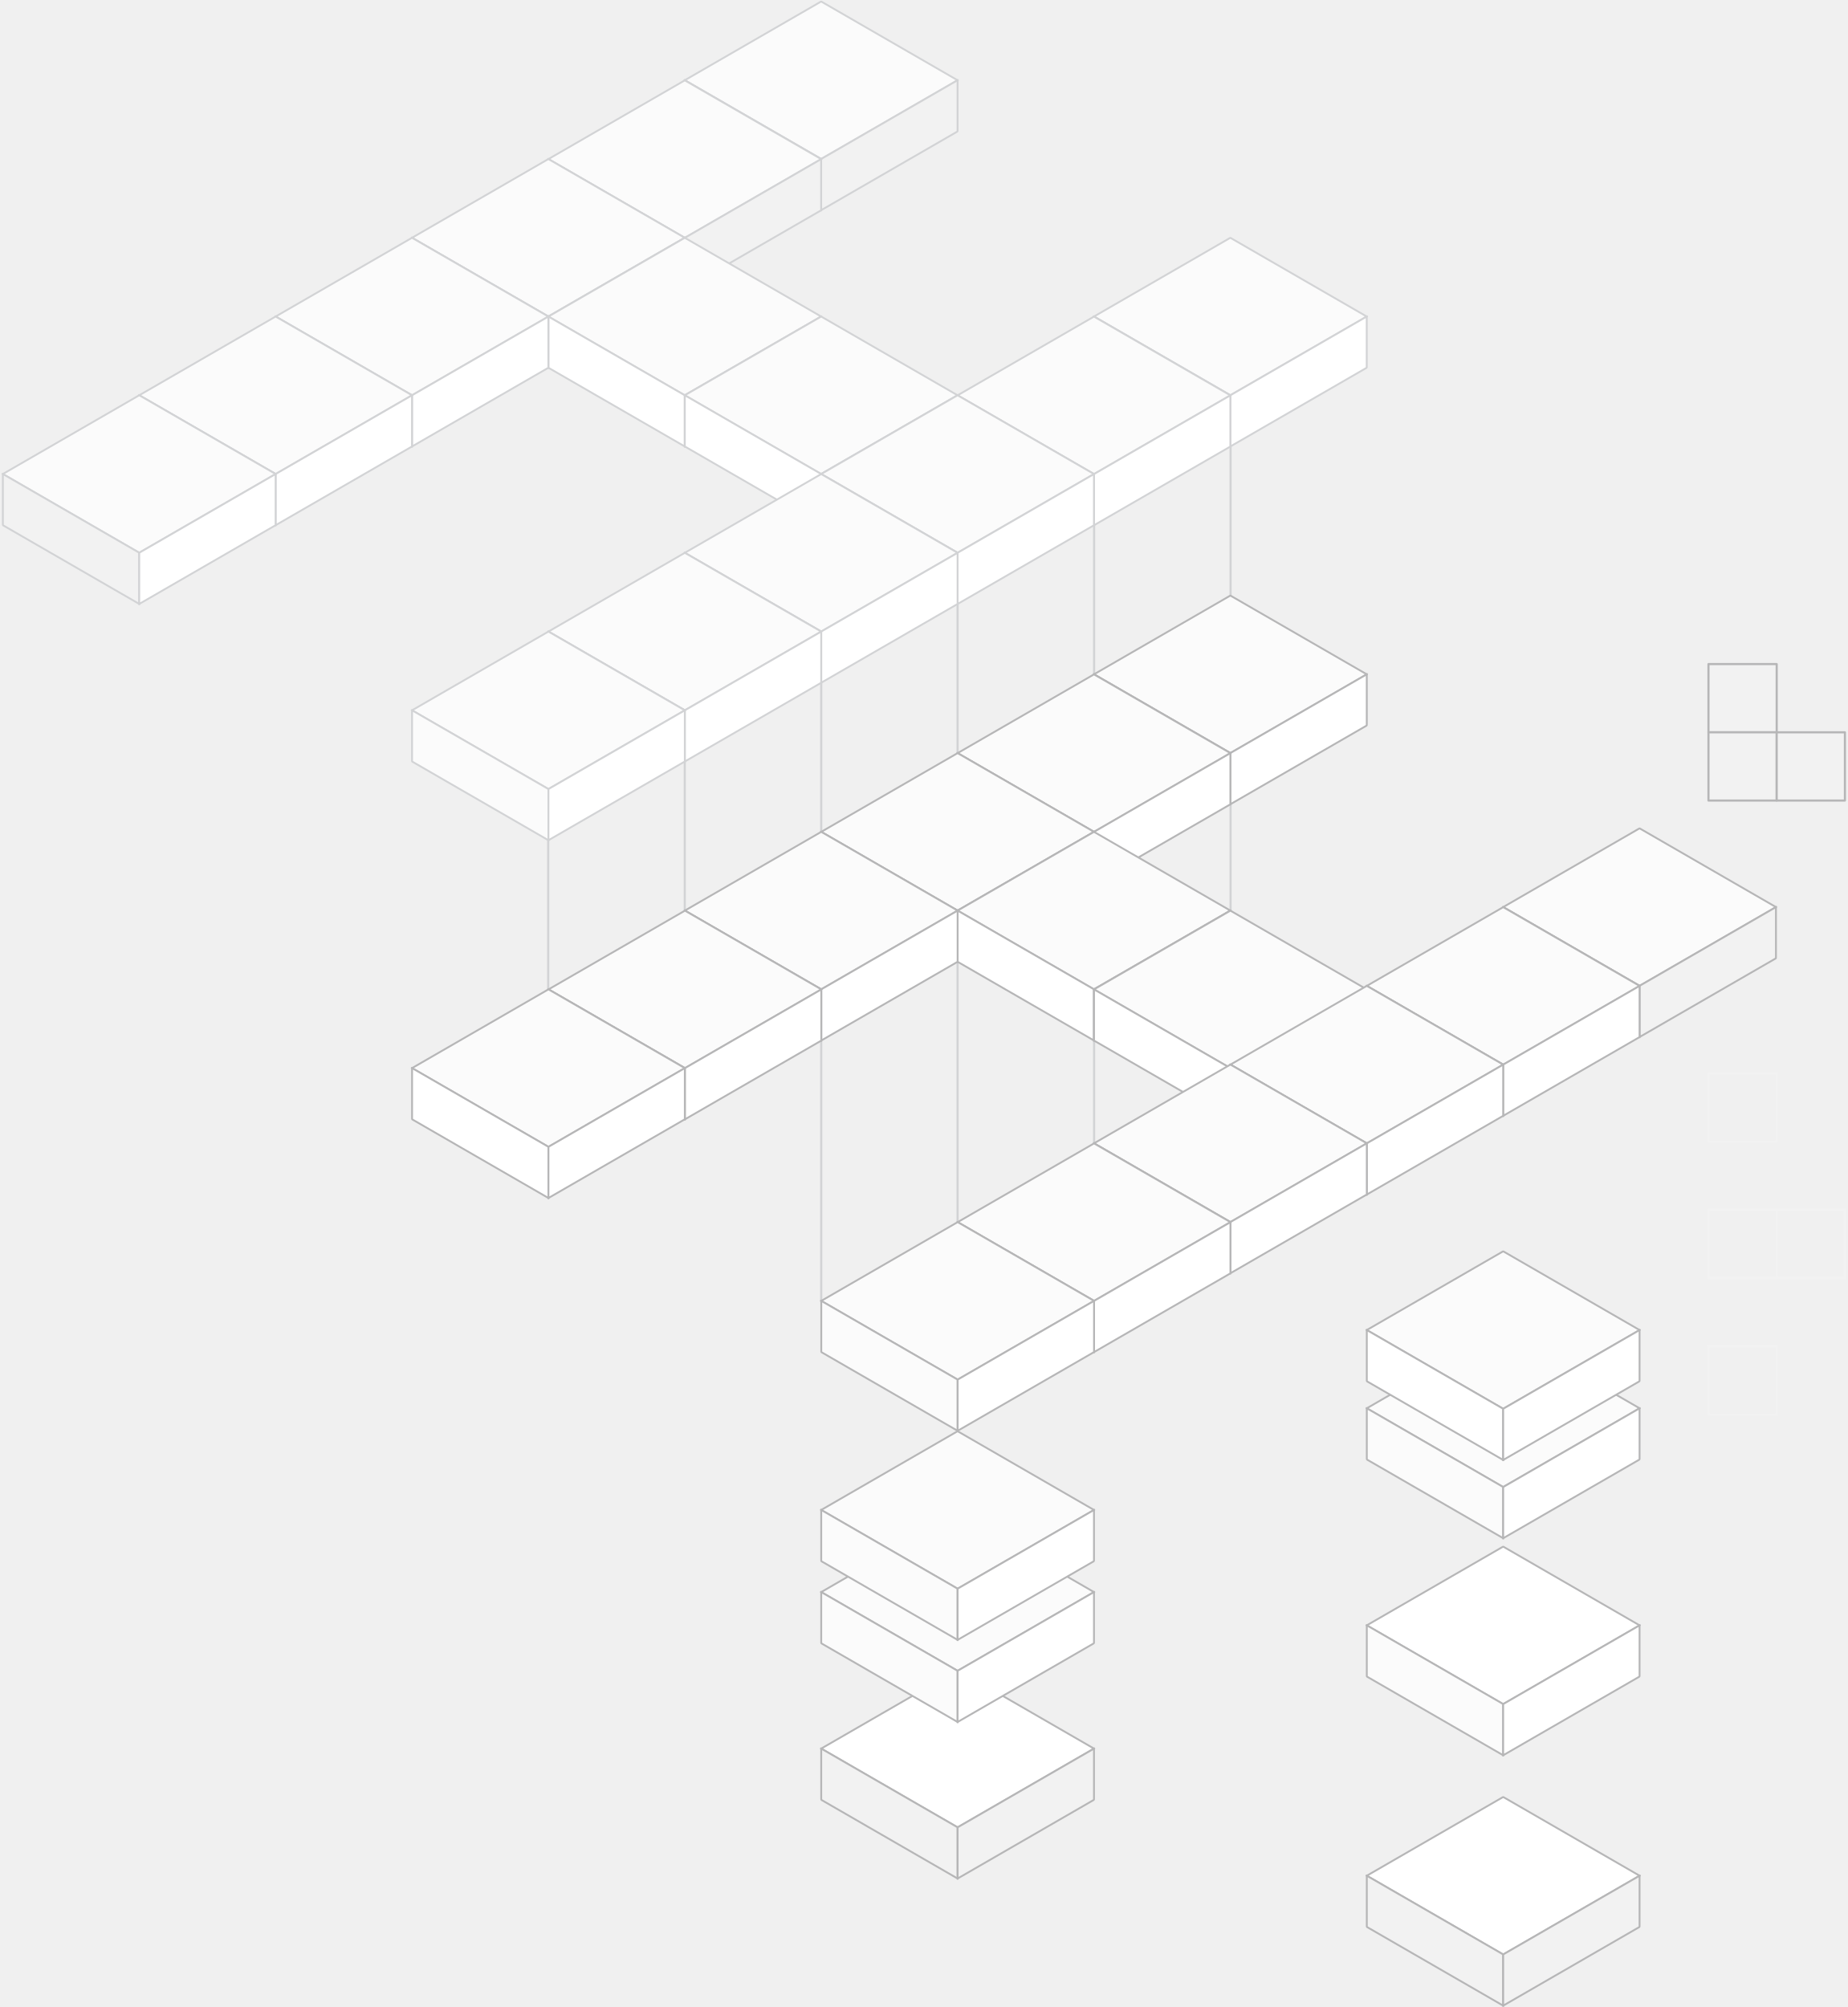
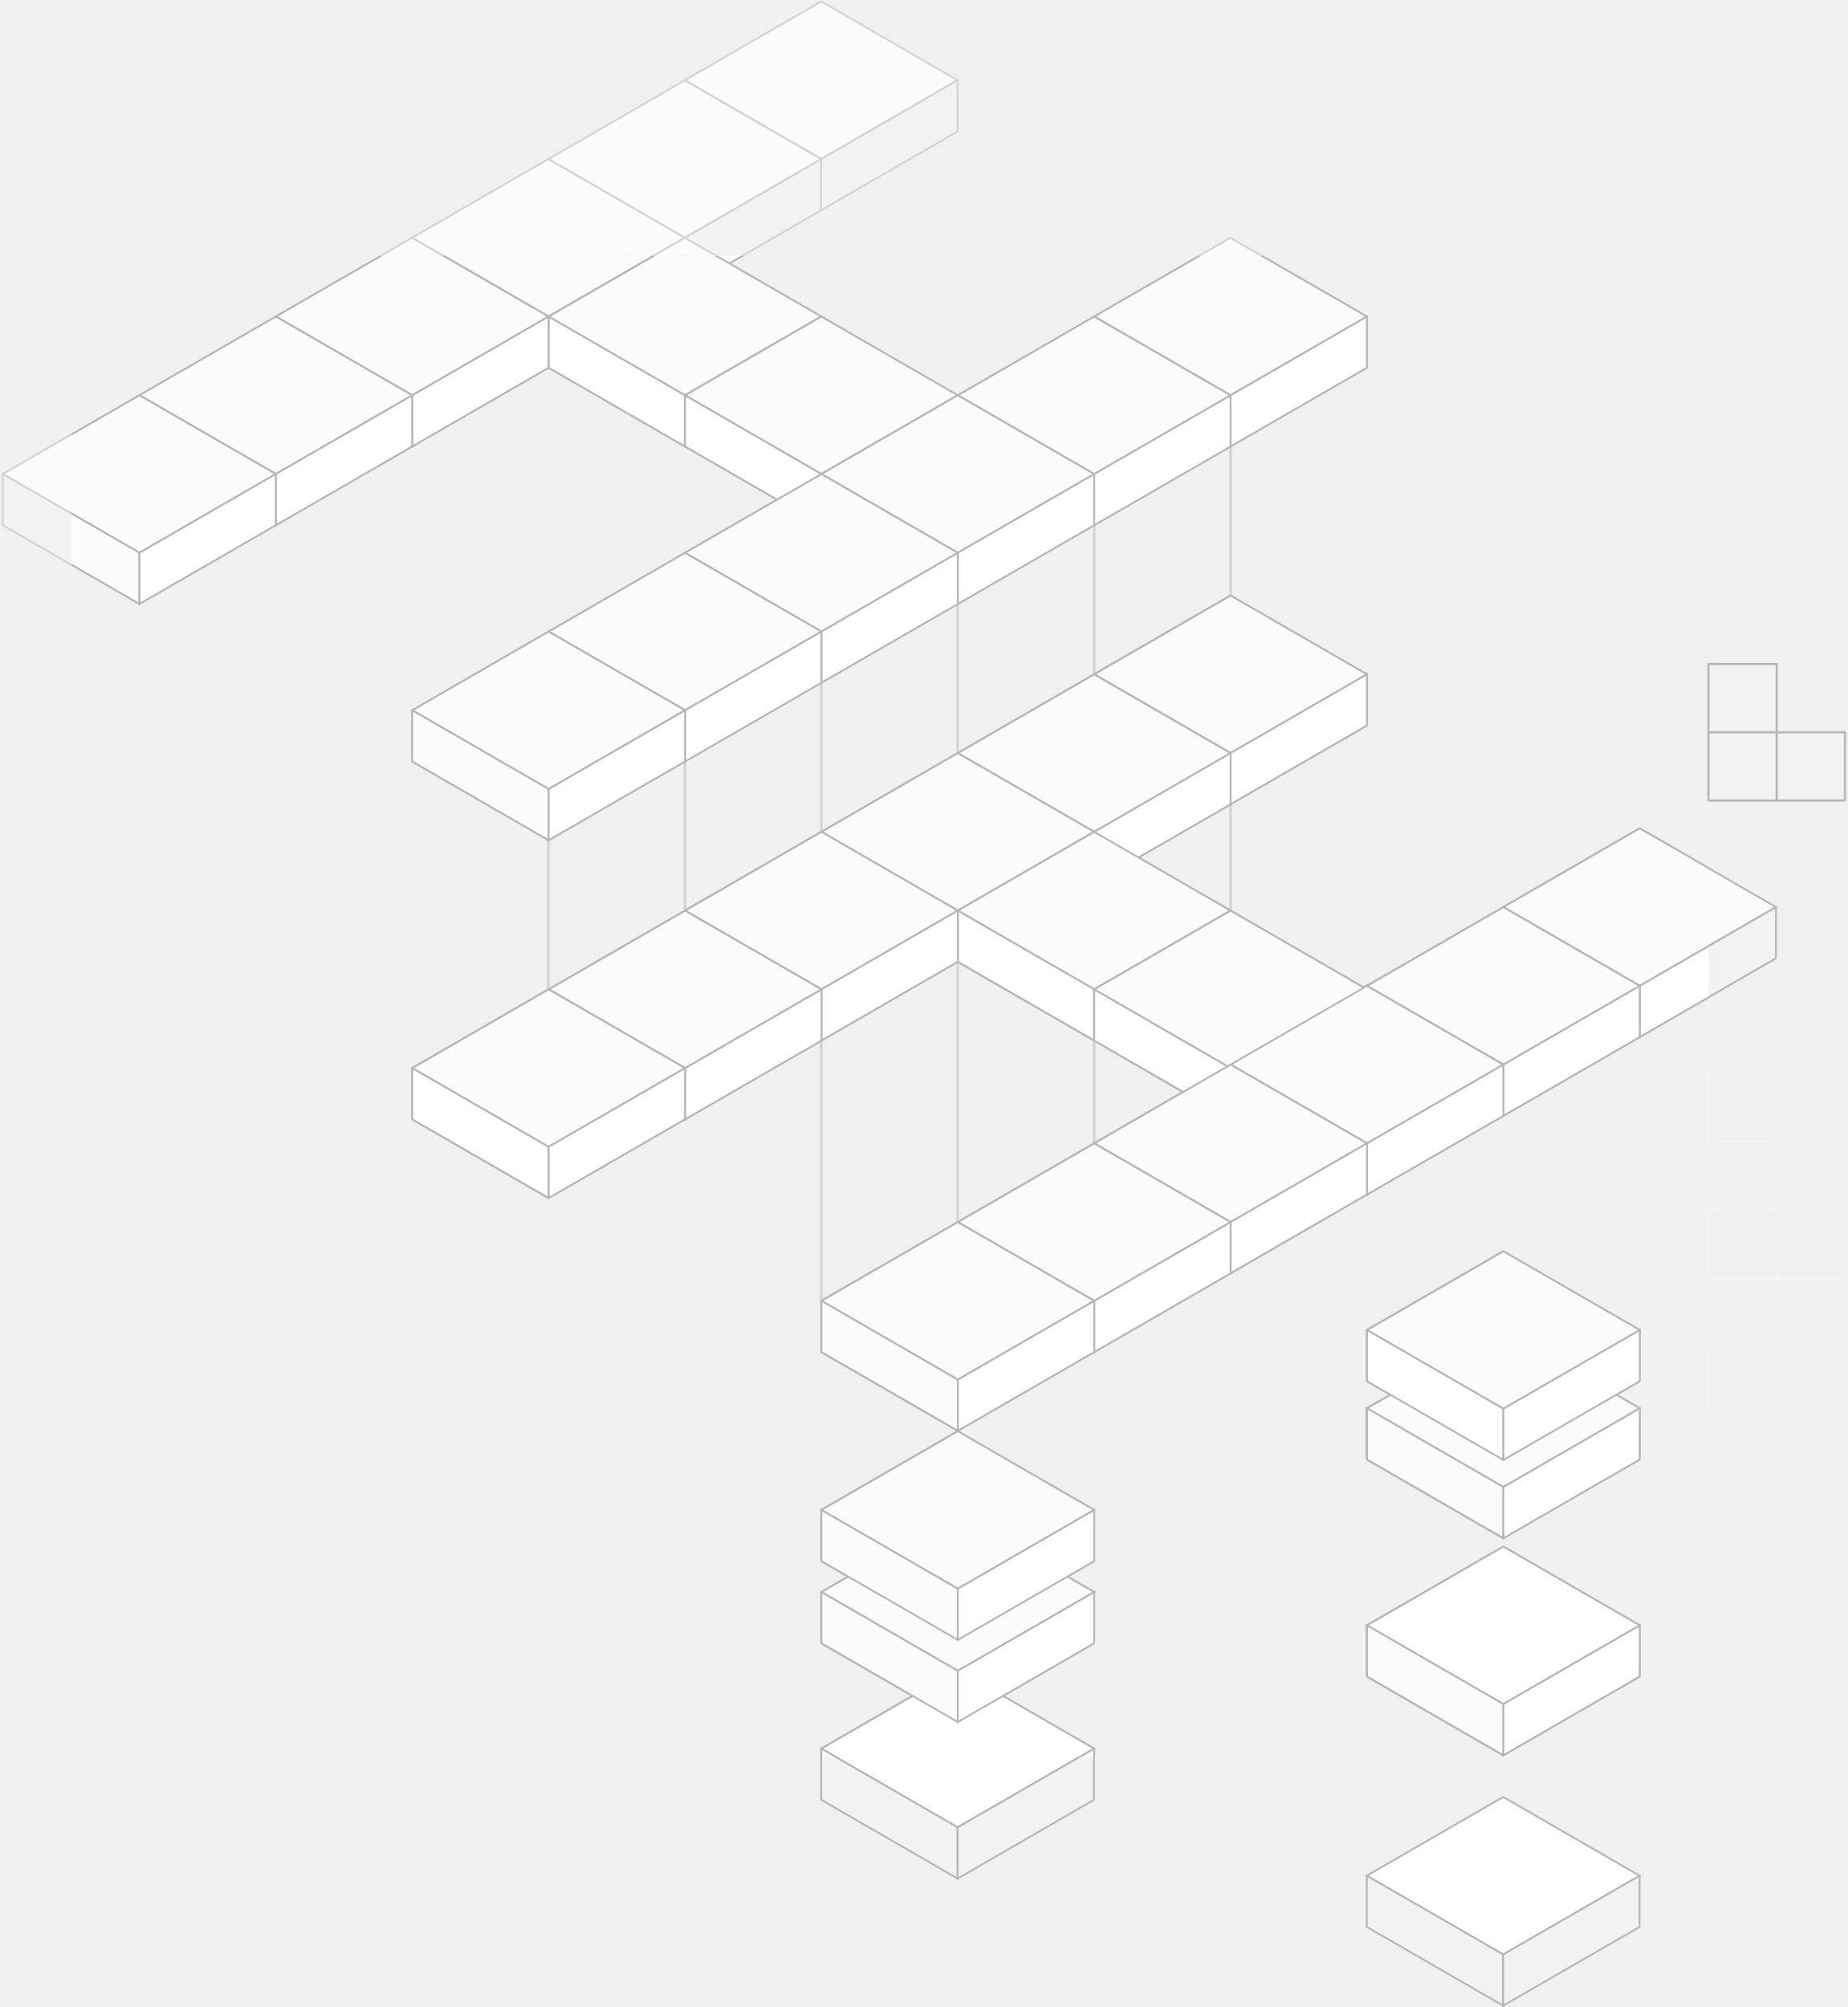
<svg xmlns="http://www.w3.org/2000/svg" width="325" height="353" viewBox="0 0 325 353" fill="none">
  <rect width="27.7" height="27.7" transform="matrix(0.866023 0.500004 -0.866023 0.500004 144.432 0.261719)" fill="#FBFBFB" stroke="#D2D3D5" stroke-width="0.376" stroke-linejoin="round" />
  <rect width="27.7" height="9.003" transform="matrix(0.866023 0.500004 0 1 120.445 14.1133)" fill="#FBFBFB" stroke="#D2D3D5" stroke-width="0.376" stroke-linejoin="round" />
  <rect width="27.7" height="9.003" transform="matrix(0.866023 -0.500004 0 1 144.434 27.9648)" fill="#F2F2F2" stroke="#D2D3D5" stroke-width="0.376" stroke-linejoin="round" />
  <rect width="27.7" height="27.7" transform="matrix(0.866023 0.500004 -0.866023 0.500004 120.443 14.1328)" fill="#FBFBFB" stroke="#D2D3D5" stroke-width="0.376" stroke-linejoin="round" />
  <rect width="27.7" height="9.003" transform="matrix(0.866023 0.500004 0 1 96.457 27.9844)" fill="#FBFBFB" stroke="#D2D3D5" stroke-width="0.376" stroke-linejoin="round" />
  <rect width="27.7" height="9.003" transform="matrix(0.866023 -0.500004 0 1 120.443 41.8359)" fill="#F2F2F2" stroke="#D2D3D5" stroke-width="0.376" stroke-linejoin="round" />
  <rect width="27.7" height="27.7" transform="matrix(0.866023 0.500004 -0.866023 0.500004 96.4512 27.9727)" fill="#FBFBFB" stroke="#D2D3D5" stroke-width="0.376" stroke-linejoin="round" />
  <rect width="27.7" height="9.003" transform="matrix(0.866023 0.500004 0 1 72.4648 41.8242)" fill="#FBFBFB" stroke="#D2D3D5" stroke-width="0.376" stroke-linejoin="round" />
  <rect width="27.7" height="9.003" transform="matrix(0.866023 -0.500004 0 1 96.4512 55.6738)" fill="#FBFBFB" stroke="#D2D3D5" stroke-width="0.376" stroke-linejoin="round" />
  <rect width="27.7" height="27.7" transform="matrix(0.866023 0.500004 -0.866023 0.500004 120.445 41.8242)" fill="#FBFBFB" stroke="#D2D3D5" stroke-width="0.376" stroke-linejoin="round" />
  <rect width="27.7" height="9.003" transform="matrix(0.866023 0.500004 0 1 96.459 55.6758)" fill="white" stroke="#D2D3D5" stroke-width="0.376" stroke-linejoin="round" />
  <rect width="27.7" height="9.003" transform="matrix(0.866023 -0.500004 0 1 120.445 69.5273)" fill="#FBFBFB" stroke="#D2D3D5" stroke-width="0.376" stroke-linejoin="round" />
  <rect width="27.7" height="27.7" transform="matrix(0.866023 0.500004 -0.866023 0.500004 144.436 55.6719)" fill="#FBFBFB" stroke="#D2D3D5" stroke-width="0.376" stroke-linejoin="round" />
  <rect width="27.7" height="9.003" transform="matrix(0.866023 0.500004 0 1 120.449 69.5234)" fill="white" stroke="#D2D3D5" stroke-width="0.376" stroke-linejoin="round" />
  <rect width="27.7" height="9.003" transform="matrix(0.866023 -0.500004 0 1 144.438 83.375)" fill="#FBFBFB" stroke="#D2D3D5" stroke-width="0.376" stroke-linejoin="round" />
  <rect width="27.7" height="27.7" transform="matrix(0.866023 0.500004 -0.866023 0.500004 72.4648 41.8242)" fill="#FBFBFB" stroke="#D2D3D5" stroke-width="0.376" stroke-linejoin="round" />
  <rect width="27.7" height="9.003" transform="matrix(0.866023 0.500004 0 1 48.4785 55.6758)" fill="#FBFBFB" stroke="#D2D3D5" stroke-width="0.376" stroke-linejoin="round" />
  <rect width="27.7" height="9.003" transform="matrix(0.866023 -0.500004 0 1 72.4668 69.5273)" fill="white" stroke="#D2D3D5" stroke-width="0.376" stroke-linejoin="round" />
  <rect width="27.7" height="27.7" transform="matrix(0.866023 0.500004 -0.866023 0.500004 48.4785 55.6719)" fill="#FBFBFB" stroke="#D2D3D5" stroke-width="0.376" stroke-linejoin="round" />
  <rect width="27.7" height="9.003" transform="matrix(0.866023 0.500004 0 1 24.4922 69.5234)" fill="#FBFBFB" stroke="#D2D3D5" stroke-width="0.376" stroke-linejoin="round" />
  <rect width="27.7" height="9.003" transform="matrix(0.866023 -0.500004 0 1 48.4785 83.375)" fill="white" stroke="#D2D3D5" stroke-width="0.376" stroke-linejoin="round" />
  <rect width="27.7" height="27.7" transform="matrix(0.866023 0.500004 -0.866023 0.500004 24.4883 69.5195)" fill="#FBFBFB" stroke="#D2D3D5" stroke-width="0.376" stroke-linejoin="round" />
  <rect width="27.7" height="9.003" transform="matrix(0.866023 0.500004 0 1 0.501953 83.3711)" fill="#F2F2F2" stroke="#D2D3D5" stroke-width="0.376" stroke-linejoin="round" />
  <rect width="27.7" height="9.003" transform="matrix(0.866023 -0.500004 0 1 24.4883 97.2227)" fill="white" stroke="#D2D3D5" stroke-width="0.376" stroke-linejoin="round" />
  <path d="M216.443 223.887V78.449" stroke="#D2D3D5" stroke-width="0.376" stroke-linejoin="round" />
  <path d="M192.441 227.288V91.914" stroke="#D2D3D5" stroke-width="0.376" stroke-linejoin="round" />
  <path d="M168.428 227.282V106.02" stroke="#D2D3D5" stroke-width="0.376" stroke-linejoin="round" />
  <path d="M144.441 228.914V119.781" stroke="#D2D3D5" stroke-width="0.376" stroke-linejoin="round" />
  <path d="M120.443 160.619V133.533" stroke="#D2D3D5" stroke-width="0.376" stroke-linejoin="round" />
  <path d="M96.426 174.715V147.629" stroke="#D2D3D5" stroke-width="0.376" stroke-linejoin="round" />
  <rect width="27.7" height="27.7" transform="matrix(0.866023 0.500004 -0.866023 0.500004 216.402 41.8223)" fill="#FBFBFB" stroke="#D2D3D5" stroke-width="0.376" stroke-linejoin="round" />
  <rect width="27.7" height="9.003" transform="matrix(0.866023 0.500004 0 1 192.416 55.6719)" fill="#FBFBFB" stroke="#D2D3D5" stroke-width="0.376" stroke-linejoin="round" />
  <rect width="27.7" height="9.003" transform="matrix(0.866023 -0.500004 0 1 216.404 69.5234)" fill="white" stroke="#D2D3D5" stroke-width="0.376" stroke-linejoin="round" />
  <rect width="27.7" height="27.7" transform="matrix(0.866023 0.500004 -0.866023 0.500004 192.414 55.6836)" fill="#FBFBFB" stroke="#D2D3D5" stroke-width="0.376" stroke-linejoin="round" />
  <rect width="27.7" height="9.003" transform="matrix(0.866023 0.500004 0 1 168.428 69.5352)" fill="#FBFBFB" stroke="#D2D3D5" stroke-width="0.376" stroke-linejoin="round" />
  <rect width="27.7" height="9.003" transform="matrix(0.866023 -0.500004 0 1 192.416 83.3867)" fill="white" stroke="#D2D3D5" stroke-width="0.376" stroke-linejoin="round" />
  <rect width="27.7" height="27.7" transform="matrix(0.866023 0.500004 -0.866023 0.500004 168.424 69.5254)" fill="#FBFBFB" stroke="#D2D3D5" stroke-width="0.376" stroke-linejoin="round" />
  <rect width="27.7" height="9.003" transform="matrix(0.866023 0.500004 0 1 144.438 83.377)" fill="#FBFBFB" stroke="#D2D3D5" stroke-width="0.376" stroke-linejoin="round" />
  <rect width="27.7" height="9.003" transform="matrix(0.866023 -0.500004 0 1 168.426 97.2305)" fill="white" stroke="#D2D3D5" stroke-width="0.376" stroke-linejoin="round" />
  <rect width="27.7" height="27.7" transform="matrix(0.866023 0.500004 -0.866023 0.500004 144.438 83.3789)" fill="#FBFBFB" stroke="#D2D3D5" stroke-width="0.376" stroke-linejoin="round" />
  <rect width="27.7" height="9.003" transform="matrix(0.866023 0.500004 0 1 120.451 97.2305)" fill="#FBFBFB" stroke="#D2D3D5" stroke-width="0.376" stroke-linejoin="round" />
  <rect width="27.7" height="9.003" transform="matrix(0.866023 -0.500004 0 1 144.439 111.08)" fill="white" stroke="#D2D3D5" stroke-width="0.376" stroke-linejoin="round" />
  <rect width="27.7" height="27.7" transform="matrix(0.866023 0.500004 -0.866023 0.500004 120.449 97.2324)" fill="#FBFBFB" stroke="#D2D3D5" stroke-width="0.376" stroke-linejoin="round" />
  <rect width="27.7" height="9.003" transform="matrix(0.866023 0.500004 0 1 96.4629 111.082)" fill="#FBFBFB" stroke="#D2D3D5" stroke-width="0.376" stroke-linejoin="round" />
  <rect width="27.7" height="9.003" transform="matrix(0.866023 -0.500004 0 1 120.451 124.934)" fill="white" stroke="#D2D3D5" stroke-width="0.376" stroke-linejoin="round" />
  <rect width="27.7" height="27.7" transform="matrix(0.866023 0.500004 -0.866023 0.500004 96.4609 111.082)" fill="#FBFBFB" stroke="#D2D3D5" stroke-width="0.376" stroke-linejoin="round" />
  <rect width="27.7" height="9.003" transform="matrix(0.866023 0.500004 0 1 72.4746 124.934)" fill="#FBFBFB" stroke="#D2D3D5" stroke-width="0.376" stroke-linejoin="round" />
  <rect width="27.7" height="9.003" transform="matrix(0.866023 -0.500004 0 1 96.4629 138.783)" fill="white" stroke="#D2D3D5" stroke-width="0.376" stroke-linejoin="round" />
  <path d="M312.5 116.801H300.5V128.801H312.5V116.801Z" fill="#F2F2F2" stroke="#B6B6B7" stroke-width="0.375" stroke-linejoin="round" />
  <path d="M312.5 128.801H300.5V140.801H312.5V128.801Z" fill="#F2F2F2" stroke="#B6B6B7" stroke-width="0.375" stroke-linejoin="round" />
  <path d="M324.5 128.801H312.5V140.801H324.5V128.801Z" fill="#F2F2F2" stroke="#B6B6B7" stroke-width="0.375" stroke-linejoin="round" />
  <path d="M312.5 188.801H300.5V200.801H312.5V188.801Z" stroke="#F2F2F2" stroke-width="0.375" stroke-miterlimit="10" />
  <path d="M312.5 212.801H300.5V224.801H312.5V212.801Z" stroke="#F2F2F2" stroke-width="0.375" stroke-miterlimit="10" />
  <path d="M324.5 212.801H312.5V224.801H324.5V212.801Z" stroke="#F2F2F2" stroke-width="0.375" stroke-miterlimit="10" />
  <path d="M312.5 236.801H300.5V248.801H312.5V236.801Z" stroke="#F2F2F2" stroke-width="0.375" stroke-miterlimit="10" />
  <rect width="27.7" height="27.7" transform="matrix(0.866023 0.500004 -0.866023 0.500004 216.408 104.75)" fill="#FBFBFB" stroke="#B6B6B7" stroke-width="0.376" stroke-linejoin="round" />
  <rect width="27.7" height="9.003" transform="matrix(0.866023 0.500004 0 1 192.422 118.602)" fill="#FBFBFB" stroke="#B6B6B7" stroke-width="0.376" stroke-linejoin="round" />
  <rect width="27.7" height="9.003" transform="matrix(0.866023 -0.500004 0 1 216.41 132.451)" fill="white" stroke="#B6B6B7" stroke-width="0.376" stroke-linejoin="round" />
  <rect width="27.7" height="27.7" transform="matrix(0.866023 0.500004 -0.866023 0.500004 192.418 118.613)" fill="#FBFBFB" stroke="#B6B6B7" stroke-width="0.376" stroke-linejoin="round" />
  <rect width="27.7" height="9.003" transform="matrix(0.866023 0.500004 0 1 168.432 132.465)" fill="#FBFBFB" stroke="#B6B6B7" stroke-width="0.376" stroke-linejoin="round" />
  <rect width="27.7" height="9.003" transform="matrix(0.866023 -0.500004 0 1 192.42 146.314)" fill="white" stroke="#B6B6B7" stroke-width="0.376" stroke-linejoin="round" />
  <rect width="27.7" height="27.7" transform="matrix(0.866023 0.500004 -0.866023 0.500004 168.428 132.461)" fill="#FBFBFB" stroke="#B6B6B7" stroke-width="0.376" stroke-linejoin="round" />
  <rect width="27.7" height="9.003" transform="matrix(0.866023 0.500004 0 1 144.441 146.312)" fill="#FBFBFB" stroke="#B6B6B7" stroke-width="0.376" stroke-linejoin="round" />
  <rect width="27.7" height="9.003" transform="matrix(0.866023 -0.500004 0 1 168.428 160.164)" fill="#FBFBFB" stroke="#B6B6B7" stroke-width="0.376" stroke-linejoin="round" />
  <rect width="27.7" height="27.7" transform="matrix(0.866023 0.500004 -0.866023 0.500004 192.42 146.309)" fill="#FBFBFB" stroke="#B6B6B7" stroke-width="0.376" stroke-linejoin="round" />
  <rect width="27.7" height="9.003" transform="matrix(0.866023 0.500004 0 1 168.434 160.16)" fill="white" stroke="#B6B6B7" stroke-width="0.376" stroke-linejoin="round" />
  <rect width="27.7" height="9.003" transform="matrix(0.866023 -0.500004 0 1 192.422 174.01)" fill="#FBFBFB" stroke="#B6B6B7" stroke-width="0.376" stroke-linejoin="round" />
  <rect width="27.7" height="27.7" transform="matrix(0.866023 0.500004 -0.866023 0.500004 216.414 160.168)" fill="#FBFBFB" stroke="#B6B6B7" stroke-width="0.376" stroke-linejoin="round" />
  <rect width="27.7" height="9.003" transform="matrix(0.866023 0.500004 0 1 192.426 174.02)" fill="white" stroke="#B6B6B7" stroke-width="0.376" stroke-linejoin="round" />
  <rect width="27.7" height="9.003" transform="matrix(0.866023 -0.500004 0 1 216.414 187.871)" fill="#FBFBFB" stroke="#B6B6B7" stroke-width="0.376" stroke-linejoin="round" />
  <rect width="27.7" height="27.7" transform="matrix(0.866023 0.500004 -0.866023 0.500004 144.445 146.309)" fill="#FBFBFB" stroke="#B6B6B7" stroke-width="0.376" stroke-linejoin="round" />
  <rect width="27.7" height="9.003" transform="matrix(0.866023 0.500004 0 1 120.457 160.16)" fill="#FBFBFB" stroke="#B6B6B7" stroke-width="0.376" stroke-linejoin="round" />
  <rect width="27.7" height="9.003" transform="matrix(0.866023 -0.500004 0 1 144.445 174.01)" fill="white" stroke="#B6B6B7" stroke-width="0.376" stroke-linejoin="round" />
  <rect width="27.7" height="27.7" transform="matrix(0.866023 0.500004 -0.866023 0.500004 120.469 160.168)" fill="#FBFBFB" stroke="#B6B6B7" stroke-width="0.376" stroke-linejoin="round" />
  <rect width="27.7" height="9.003" transform="matrix(0.866023 0.500004 0 1 96.4824 174.02)" fill="#FBFBFB" stroke="#B6B6B7" stroke-width="0.376" stroke-linejoin="round" />
  <rect width="27.7" height="9.003" transform="matrix(0.866023 -0.500004 0 1 120.469 187.871)" fill="white" stroke="#B6B6B7" stroke-width="0.376" stroke-linejoin="round" />
  <rect width="27.7" height="27.7" transform="matrix(0.866023 0.500004 -0.866023 0.500004 96.4648 174.012)" fill="#FBFBFB" stroke="#B6B6B7" stroke-width="0.376" stroke-linejoin="round" />
  <rect width="27.7" height="9.003" transform="matrix(0.866023 0.500004 0 1 72.4785 187.863)" fill="white" stroke="#B6B6B7" stroke-width="0.376" stroke-linejoin="round" />
  <rect width="27.7" height="9.003" transform="matrix(0.866023 -0.500004 0 1 96.4648 201.711)" fill="white" stroke="#B6B6B7" stroke-width="0.376" stroke-linejoin="round" />
  <rect width="27.7" height="27.7" transform="matrix(0.866023 0.500004 -0.866023 0.500004 264.393 316.059)" fill="white" stroke="#B6B6B7" stroke-width="0.376" stroke-linejoin="round" />
  <rect width="27.7" height="9.003" transform="matrix(0.866023 0.500004 0 1 240.406 329.91)" fill="#F2F2F2" stroke="#B6B6B7" stroke-width="0.376" stroke-linejoin="round" />
  <rect width="27.7" height="9.003" transform="matrix(0.866023 -0.500004 0 1 264.393 343.76)" fill="#F2F2F2" stroke="#B6B6B7" stroke-width="0.376" stroke-linejoin="round" />
  <rect width="27.7" height="27.7" transform="matrix(0.866023 0.500004 -0.866023 0.500004 264.393 233.844)" fill="#FBFBFB" stroke="#B6B6B7" stroke-width="0.376" stroke-linejoin="round" />
  <rect width="27.7" height="9.003" transform="matrix(0.866023 0.500004 0 1 240.406 247.695)" fill="#FBFBFB" stroke="#B6B6B7" stroke-width="0.376" stroke-linejoin="round" />
  <rect width="27.7" height="9.003" transform="matrix(0.866023 -0.500004 0 1 264.393 261.547)" fill="white" stroke="#B6B6B7" stroke-width="0.376" stroke-linejoin="round" />
  <rect width="27.7" height="27.7" transform="matrix(0.866023 0.500004 -0.866023 0.500004 264.391 272.021)" fill="white" stroke="#B6B6B7" stroke-width="0.376" stroke-linejoin="round" />
  <rect width="27.7" height="9.003" transform="matrix(0.866023 0.500004 0 1 240.404 285.871)" fill="#FBFBFB" stroke="#B6B6B7" stroke-width="0.376" stroke-linejoin="round" />
  <rect width="27.7" height="9.003" transform="matrix(0.866023 -0.500004 0 1 264.391 299.723)" fill="white" stroke="#B6B6B7" stroke-width="0.376" stroke-linejoin="round" />
  <rect width="27.7" height="27.7" transform="matrix(0.866023 0.500004 -0.866023 0.500004 168.43 293.699)" fill="white" stroke="#B6B6B7" stroke-width="0.376" stroke-linejoin="round" />
  <rect width="27.7" height="9.003" transform="matrix(0.866023 0.500004 0 1 144.443 307.551)" fill="#F2F2F2" stroke="#B6B6B7" stroke-width="0.376" stroke-linejoin="round" />
  <rect width="27.7" height="9.003" transform="matrix(0.866023 -0.500004 0 1 168.432 321.402)" fill="#F2F2F2" stroke="#B6B6B7" stroke-width="0.376" stroke-linejoin="round" />
  <rect width="27.7" height="27.7" transform="matrix(0.866023 0.500004 -0.866023 0.500004 288.381 145.691)" fill="#FBFBFB" stroke="#B6B6B7" stroke-width="0.376" stroke-linejoin="round" />
  <rect width="27.7" height="9.003" transform="matrix(0.866023 0.500004 0 1 264.393 159.543)" fill="#FBFBFB" stroke="#B6B6B7" stroke-width="0.376" stroke-linejoin="round" />
  <rect width="27.7" height="9.003" transform="matrix(0.866023 -0.500004 0 1 288.381 173.395)" fill="#F2F2F2" stroke="#B6B6B7" stroke-width="0.376" stroke-linejoin="round" />
  <rect width="27.7" height="27.7" transform="matrix(0.866023 0.500004 -0.866023 0.500004 264.393 159.553)" fill="#FBFBFB" stroke="#B6B6B7" stroke-width="0.376" stroke-linejoin="round" />
  <rect width="27.7" height="9.003" transform="matrix(0.866023 0.500004 0 1 240.406 173.402)" fill="#FBFBFB" stroke="#B6B6B7" stroke-width="0.376" stroke-linejoin="round" />
  <rect width="27.7" height="9.003" transform="matrix(0.866023 -0.500004 0 1 264.393 187.254)" fill="white" stroke="#B6B6B7" stroke-width="0.376" stroke-linejoin="round" />
  <rect width="27.7" height="27.7" transform="matrix(0.866023 0.500004 -0.866023 0.500004 264.391 220.082)" fill="#FBFBFB" stroke="#B6B6B7" stroke-width="0.376" stroke-linejoin="round" />
  <rect width="27.7" height="9.003" transform="matrix(0.866023 0.500004 0 1 240.404 233.934)" fill="white" stroke="#B6B6B7" stroke-width="0.376" stroke-linejoin="round" />
  <rect width="27.7" height="9.003" transform="matrix(0.866023 -0.500004 0 1 264.391 247.785)" fill="white" stroke="#B6B6B7" stroke-width="0.376" stroke-linejoin="round" />
  <rect width="27.7" height="27.7" transform="matrix(0.866023 0.500004 -0.866023 0.500004 240.402 173.4)" fill="#FBFBFB" stroke="#B6B6B7" stroke-width="0.376" stroke-linejoin="round" />
  <rect width="27.7" height="9.003" transform="matrix(0.866023 0.500004 0 1 216.416 187.25)" fill="#FBFBFB" stroke="#B6B6B7" stroke-width="0.376" stroke-linejoin="round" />
  <rect width="27.7" height="9.003" transform="matrix(0.866023 -0.500004 0 1 240.402 201.102)" fill="white" stroke="#B6B6B7" stroke-width="0.376" stroke-linejoin="round" />
  <rect width="27.7" height="27.7" transform="matrix(0.866023 0.500004 -0.866023 0.500004 216.414 187.242)" fill="#FBFBFB" stroke="#B6B6B7" stroke-width="0.376" stroke-linejoin="round" />
  <rect width="27.7" height="9.003" transform="matrix(0.866023 0.500004 0 1 192.428 201.094)" fill="#FBFBFB" stroke="#B6B6B7" stroke-width="0.376" stroke-linejoin="round" />
  <rect width="27.7" height="9.003" transform="matrix(0.866023 -0.500004 0 1 216.416 214.941)" fill="white" stroke="#B6B6B7" stroke-width="0.376" stroke-linejoin="round" />
  <rect width="27.7" height="27.7" transform="matrix(0.866023 0.500004 -0.866023 0.500004 192.428 201.105)" fill="#FBFBFB" stroke="#B6B6B7" stroke-width="0.376" stroke-linejoin="round" />
  <rect width="27.7" height="9.003" transform="matrix(0.866023 0.500004 0 1 168.441 214.957)" fill="#FBFBFB" stroke="#B6B6B7" stroke-width="0.376" stroke-linejoin="round" />
  <rect width="27.7" height="9.003" transform="matrix(0.866023 -0.500004 0 1 192.43 228.809)" fill="white" stroke="#B6B6B7" stroke-width="0.376" stroke-linejoin="round" />
  <rect width="27.7" height="27.7" transform="matrix(0.866023 0.500004 -0.866023 0.500004 168.438 214.953)" fill="#FBFBFB" stroke="#B6B6B7" stroke-width="0.376" stroke-linejoin="round" />
  <rect width="27.7" height="9.003" transform="matrix(0.866023 0.500004 0 1 144.451 228.805)" fill="#FBFBFB" stroke="#B6B6B7" stroke-width="0.376" stroke-linejoin="round" />
  <rect width="27.7" height="9.003" transform="matrix(0.866023 -0.500004 0 1 168.439 242.654)" fill="white" stroke="#B6B6B7" stroke-width="0.376" stroke-linejoin="round" />
  <rect width="27.7" height="27.7" transform="matrix(0.866023 0.500004 -0.866023 0.500004 168.43 266.17)" fill="#FBFBFB" stroke="#B6B6B7" stroke-width="0.376" stroke-linejoin="round" />
  <rect width="27.7" height="9.003" transform="matrix(0.866023 0.500004 0 1 144.443 280.02)" fill="#FBFBFB" stroke="#B6B6B7" stroke-width="0.376" stroke-linejoin="round" />
  <rect width="27.7" height="9.003" transform="matrix(0.866023 -0.500004 0 1 168.43 293.871)" fill="white" stroke="#B6B6B7" stroke-width="0.376" stroke-linejoin="round" />
  <rect width="27.7" height="27.7" transform="matrix(0.866023 0.500004 -0.866023 0.500004 168.43 251.727)" fill="#FBFBFB" stroke="#B6B6B7" stroke-width="0.376" stroke-linejoin="round" />
  <rect width="27.7" height="9.003" transform="matrix(0.866023 0.500004 0 1 144.443 265.578)" fill="#FBFBFB" stroke="#B6B6B7" stroke-width="0.376" stroke-linejoin="round" />
  <rect width="27.7" height="9.003" transform="matrix(0.866023 -0.500004 0 1 168.43 279.428)" fill="white" stroke="#B6B6B7" stroke-width="0.376" stroke-linejoin="round" />
+   <g clip-path="url(#clip0_2417_305357)">
+     <rect width="27.7" height="9.003" transform="matrix(0.866023 0.500004 0 1 96.4922 27.9844)" fill="#FBFBFB" stroke="#B6B6B7" stroke-width="0.376" stroke-linejoin="round" />
+     <rect width="27.7" height="9.003" transform="matrix(0.866023 -0.500004 0 1 120.479 41.8359)" fill="white" stroke="#B6B6B7" stroke-width="0.376" stroke-linejoin="round" />
+     <rect width="27.7" height="27.7" transform="matrix(0.866023 0.500004 -0.866023 0.500004 96.4863 27.9727)" fill="#FBFBFB" stroke="#B6B6B7" stroke-width="0.376" stroke-linejoin="round" />
+     <rect width="27.7" height="9.003" transform="matrix(0.866023 0.500004 0 1 72.5 41.8242)" fill="#FBFBFB" stroke="#B6B6B7" stroke-width="0.376" stroke-linejoin="round" />
+     <rect width="27.7" height="9.003" transform="matrix(0.866023 -0.500004 0 1 96.4863 55.6738)" fill="#FBFBFB" stroke="#B6B6B7" stroke-width="0.376" stroke-linejoin="round" />
+     <rect width="27.7" height="27.7" transform="matrix(0.866023 0.500004 -0.866023 0.500004 120.48 41.8262)" fill="#FBFBFB" stroke="#B6B6B7" stroke-width="0.376" stroke-linejoin="round" />
+     <rect width="27.7" height="9.003" transform="matrix(0.866023 0.500004 0 1 96.4941 55.6758)" fill="white" stroke="#B6B6B7" stroke-width="0.376" stroke-linejoin="round" />
+     <rect width="27.7" height="9.003" transform="matrix(0.866023 -0.500004 0 1 120.48 69.5273)" fill="#FBFBFB" stroke="#B6B6B7" stroke-width="0.376" stroke-linejoin="round" />
+     <rect width="27.7" height="27.7" transform="matrix(0.866023 0.500004 -0.866023 0.500004 144.471 55.6738)" fill="#FBFBFB" stroke="#B6B6B7" stroke-width="0.376" stroke-linejoin="round" />
+     <rect width="27.7" height="9.003" transform="matrix(0.866023 0.500004 0 1 120.484 69.5234)" fill="white" stroke="#B6B6B7" stroke-width="0.376" stroke-linejoin="round" />
+     <rect width="27.7" height="9.003" transform="matrix(0.866023 -0.500004 0 1 144.473 83.375)" fill="#FBFBFB" stroke="#B6B6B7" stroke-width="0.376" stroke-linejoin="round" />
+     <rect width="27.7" height="27.7" transform="matrix(0.866023 0.500004 -0.866023 0.500004 72.5 41.8262)" fill="#FBFBFB" stroke="#B6B6B7" stroke-width="0.376" stroke-linejoin="round" />
+     <rect width="27.7" height="9.003" transform="matrix(0.866023 0.500004 0 1 48.5137 55.6758)" fill="#FBFBFB" stroke="#B6B6B7" stroke-width="0.376" stroke-linejoin="round" />
+     <rect width="27.7" height="9.003" transform="matrix(0.866023 -0.500004 0 1 72.502 69.5273)" fill="white" stroke="#B6B6B7" stroke-width="0.376" stroke-linejoin="round" />
+     <rect width="27.7" height="27.7" transform="matrix(0.866023 0.500004 -0.866023 0.500004 48.5137 55.6719)" fill="#FBFBFB" stroke="#B6B6B7" stroke-width="0.376" stroke-linejoin="round" />
+     <rect width="27.7" height="9.003" transform="matrix(0.866023 0.500004 0 1 24.5273 69.5234)" fill="#FBFBFB" stroke="#B6B6B7" stroke-width="0.376" stroke-linejoin="round" />
+     <rect width="27.7" height="9.003" transform="matrix(0.866023 -0.500004 0 1 48.5137 83.375)" fill="white" stroke="#B6B6B7" stroke-width="0.376" stroke-linejoin="round" />
+     <rect width="27.7" height="27.7" transform="matrix(0.866023 0.500004 -0.866023 0.500004 24.5234 69.5215)" fill="#FBFBFB" stroke="#B6B6B7" stroke-width="0.376" stroke-linejoin="round" />
+     <rect width="27.7" height="9.003" transform="matrix(0.866023 0.500004 0 1 0.537109 83.3711)" fill="#FBFBFB" stroke="#B6B6B7" stroke-width="0.376" stroke-linejoin="round" />
+     <rect width="27.7" height="9.003" transform="matrix(0.866023 -0.500004 0 1 24.5234 97.2227)" fill="white" stroke="#B6B6B7" stroke-width="0.376" stroke-linejoin="round" />
+     <path d="M216.479 223.888V78.451" stroke="#D2D3D5" stroke-width="0.376" stroke-linejoin="round" />
+     <path d="M192.477 227.29V91.916" stroke="#D2D3D5" stroke-width="0.376" stroke-linejoin="round" />
+     <path d="M168.463 227.286V106.023" stroke="#D2D3D5" stroke-width="0.376" stroke-linejoin="round" />
+     <path d="M144.477 228.916V119.783" stroke="#D2D3D5" stroke-width="0.376" stroke-linejoin="round" />
+     <path d="M120.479 160.621V133.535" stroke="#D2D3D5" stroke-width="0.376" stroke-linejoin="round" />
+     <path d="M96.461 174.719V147.633" stroke="#D2D3D5" stroke-width="0.376" stroke-linejoin="round" />
+     <rect width="27.7" height="27.7" transform="matrix(0.866023 0.500004 -0.866023 0.500004 216.438 41.8242)" fill="#FBFBFB" stroke="#B6B6B7" stroke-width="0.376" stroke-linejoin="round" />
+     <rect width="27.7" height="9.003" transform="matrix(0.866023 0.500004 0 1 192.451 55.6758)" fill="#FBFBFB" stroke="#B6B6B7" stroke-width="0.376" stroke-linejoin="round" />
+     <rect width="27.7" height="9.003" transform="matrix(0.866023 -0.500004 0 1 216.439 69.5254)" fill="white" stroke="#B6B6B7" stroke-width="0.376" stroke-linejoin="round" />
+     <rect width="27.7" height="27.7" transform="matrix(0.866023 0.500004 -0.866023 0.500004 192.449 55.6836)" fill="#FBFBFB" stroke="#B6B6B7" stroke-width="0.376" stroke-linejoin="round" />
+     <rect width="27.7" height="9.003" transform="matrix(0.866023 0.500004 0 1 168.463 69.5352)" fill="#FBFBFB" stroke="#B6B6B7" stroke-width="0.376" stroke-linejoin="round" />
+     <rect width="27.7" height="9.003" transform="matrix(0.866023 -0.500004 0 1 192.451 83.3867)" fill="white" stroke="#B6B6B7" stroke-width="0.376" stroke-linejoin="round" />
+     <rect width="27.7" height="27.7" transform="matrix(0.866023 0.500004 -0.866023 0.500004 168.459 69.5273)" fill="#FBFBFB" stroke="#B6B6B7" stroke-width="0.376" stroke-linejoin="round" />
+     <rect width="27.7" height="9.003" transform="matrix(0.866023 0.500004 0 1 144.473 83.3789)" fill="#FBFBFB" stroke="#B6B6B7" stroke-width="0.376" stroke-linejoin="round" />
+     <rect width="27.7" height="9.003" transform="matrix(0.866023 -0.500004 0 1 168.461 97.2324)" fill="white" stroke="#B6B6B7" stroke-width="0.376" stroke-linejoin="round" />
+     <rect width="27.7" height="27.7" transform="matrix(0.866023 0.500004 -0.866023 0.500004 144.473 83.3828)" fill="#FBFBFB" stroke="#B6B6B7" stroke-width="0.376" stroke-linejoin="round" />
+     <rect width="27.7" height="9.003" transform="matrix(0.866023 0.500004 0 1 120.486 97.2344)" fill="#FBFBFB" stroke="#B6B6B7" stroke-width="0.376" stroke-linejoin="round" />
+     <rect width="27.7" height="9.003" transform="matrix(0.866023 -0.500004 0 1 144.475 111.084)" fill="white" stroke="#B6B6B7" stroke-width="0.376" stroke-linejoin="round" />
+     <rect width="27.7" height="27.7" transform="matrix(0.866023 0.500004 -0.866023 0.500004 120.484 97.2344)" fill="#FBFBFB" stroke="#B6B6B7" stroke-width="0.376" stroke-linejoin="round" />
+     <rect width="27.7" height="9.003" transform="matrix(0.866023 0.500004 0 1 96.498 111.086)" fill="#FBFBFB" stroke="#B6B6B7" stroke-width="0.376" stroke-linejoin="round" />
+     <rect width="27.7" height="9.003" transform="matrix(0.866023 -0.500004 0 1 120.486 124.938)" fill="white" stroke="#B6B6B7" stroke-width="0.376" stroke-linejoin="round" />
+     <rect width="27.7" height="27.7" transform="matrix(0.866023 0.500004 -0.866023 0.500004 96.4961 111.082)" fill="#FBFBFB" stroke="#B6B6B7" stroke-width="0.376" stroke-linejoin="round" />
+     <rect width="27.7" height="9.003" transform="matrix(0.866023 0.500004 0 1 72.5098 124.934)" fill="#FBFBFB" stroke="#B6B6B7" stroke-width="0.376" stroke-linejoin="round" />
+     <rect width="27.7" height="9.003" transform="matrix(0.866023 -0.500004 0 1 96.498 138.783)" fill="white" stroke="#B6B6B7" stroke-width="0.376" stroke-linejoin="round" />
+     <rect width="27.7" height="27.7" transform="matrix(0.866023 0.500004 -0.866023 0.500004 216.443 104.75)" fill="#FBFBFB" stroke="#B6B6B7" stroke-width="0.376" stroke-linejoin="round" />
+     <rect width="27.7" height="9.003" transform="matrix(0.866023 0.500004 0 1 192.457 118.602)" fill="#FBFBFB" stroke="#B6B6B7" stroke-width="0.376" stroke-linejoin="round" />
+     <rect width="27.7" height="9.003" transform="matrix(0.866023 -0.500004 0 1 216.445 132.451)" fill="white" stroke="#B6B6B7" stroke-width="0.376" stroke-linejoin="round" />
+     <rect width="27.7" height="27.7" transform="matrix(0.866023 0.500004 -0.866023 0.500004 192.453 118.613)" fill="#FBFBFB" stroke="#B6B6B7" stroke-width="0.376" stroke-linejoin="round" />
+     <rect width="27.7" height="9.003" transform="matrix(0.866023 0.500004 0 1 168.467 132.465)" fill="#FBFBFB" stroke="#B6B6B7" stroke-width="0.376" stroke-linejoin="round" />
+     <rect width="27.7" height="9.003" transform="matrix(0.866023 -0.500004 0 1 192.455 146.314)" fill="white" stroke="#B6B6B7" stroke-width="0.376" stroke-linejoin="round" />
+     <rect width="27.7" height="27.7" transform="matrix(0.866023 0.500004 -0.866023 0.500004 168.463 132.461)" fill="#FBFBFB" stroke="#B6B6B7" stroke-width="0.376" stroke-linejoin="round" />
+     <rect width="27.7" height="9.003" transform="matrix(0.866023 0.500004 0 1 144.477 146.312)" fill="#FBFBFB" stroke="#B6B6B7" stroke-width="0.376" stroke-linejoin="round" />
+     <rect width="27.7" height="9.003" transform="matrix(0.866023 -0.500004 0 1 168.463 160.164)" fill="#FBFBFB" stroke="#B6B6B7" stroke-width="0.376" stroke-linejoin="round" />
+     <rect width="27.7" height="27.7" transform="matrix(0.866023 0.500004 -0.866023 0.500004 192.455 146.309)" fill="#FBFBFB" stroke="#B6B6B7" stroke-width="0.376" stroke-linejoin="round" />
+     <rect width="27.7" height="9.003" transform="matrix(0.866023 0.500004 0 1 168.469 160.16)" fill="white" stroke="#B6B6B7" stroke-width="0.376" stroke-linejoin="round" />
+     <rect width="27.7" height="9.003" transform="matrix(0.866023 -0.500004 0 1 192.457 174.01)" fill="#FBFBFB" stroke="#B6B6B7" stroke-width="0.376" stroke-linejoin="round" />
+     <rect width="27.7" height="27.7" transform="matrix(0.866023 0.500004 -0.866023 0.500004 216.449 160.168)" fill="#FBFBFB" stroke="#B6B6B7" stroke-width="0.376" stroke-linejoin="round" />
+     <rect width="27.7" height="9.003" transform="matrix(0.866023 0.500004 0 1 192.461 174.02)" fill="white" stroke="#B6B6B7" stroke-width="0.376" stroke-linejoin="round" />
+     <rect width="27.7" height="9.003" transform="matrix(0.866023 -0.500004 0 1 216.449 187.871)" fill="#FBFBFB" stroke="#B6B6B7" stroke-width="0.376" stroke-linejoin="round" />
+     <rect width="27.7" height="27.7" transform="matrix(0.866023 0.500004 -0.866023 0.500004 144.48 146.309)" fill="#FBFBFB" stroke="#B6B6B7" stroke-width="0.376" stroke-linejoin="round" />
+     <rect width="27.7" height="9.003" transform="matrix(0.866023 0.500004 0 1 120.492 160.16)" fill="#FBFBFB" stroke="#B6B6B7" stroke-width="0.376" stroke-linejoin="round" />
+     <rect width="27.7" height="9.003" transform="matrix(0.866023 -0.500004 0 1 144.48 174.01)" fill="white" stroke="#B6B6B7" stroke-width="0.376" stroke-linejoin="round" />
+     <rect width="27.7" height="27.7" transform="matrix(0.866023 0.500004 -0.866023 0.500004 120.504 160.168)" fill="#FBFBFB" stroke="#B6B6B7" stroke-width="0.376" stroke-linejoin="round" />
+     <rect width="27.7" height="9.003" transform="matrix(0.866023 0.500004 0 1 96.5176 174.02)" fill="#FBFBFB" stroke="#B6B6B7" stroke-width="0.376" stroke-linejoin="round" />
+     <rect width="27.7" height="9.003" transform="matrix(0.866023 -0.500004 0 1 120.504 187.871)" fill="white" stroke="#B6B6B7" stroke-width="0.376" stroke-linejoin="round" />
+     <rect width="27.7" height="27.7" transform="matrix(0.866023 0.500004 -0.866023 0.500004 96.5 174.012)" fill="#FBFBFB" stroke="#B6B6B7" stroke-width="0.376" stroke-linejoin="round" />
+     <rect width="27.7" height="9.003" transform="matrix(0.866023 0.500004 0 1 72.5137 187.863)" fill="white" stroke="#B6B6B7" stroke-width="0.376" stroke-linejoin="round" />
+     <rect width="27.7" height="9.003" transform="matrix(0.866023 -0.500004 0 1 96.5 201.711)" fill="white" stroke="#B6B6B7" stroke-width="0.376" stroke-linejoin="round" />
+     <rect width="27.7" height="27.7" transform="matrix(0.866023 0.500004 -0.866023 0.500004 264.428 233.844)" fill="#FBFBFB" stroke="#B6B6B7" stroke-width="0.376" stroke-linejoin="round" />
+     <rect width="27.7" height="9.003" transform="matrix(0.866023 0.500004 0 1 240.441 247.695)" fill="#FBFBFB" stroke="#B6B6B7" stroke-width="0.376" stroke-linejoin="round" />
+     <rect width="27.7" height="9.003" transform="matrix(0.866023 -0.500004 0 1 264.428 261.547)" fill="white" stroke="#B6B6B7" stroke-width="0.376" stroke-linejoin="round" />
+     <rect width="27.7" height="27.7" transform="matrix(0.866023 0.500004 -0.866023 0.500004 264.426 272.021)" fill="white" stroke="#B6B6B7" stroke-width="0.376" stroke-linejoin="round" />
+     <rect width="27.7" height="9.003" transform="matrix(0.866023 0.500004 0 1 240.439 285.871)" fill="#FBFBFB" stroke="#B6B6B7" stroke-width="0.376" stroke-linejoin="round" />
+     <rect width="27.7" height="9.003" transform="matrix(0.866023 -0.500004 0 1 264.426 299.723)" fill="white" stroke="#B6B6B7" stroke-width="0.376" stroke-linejoin="round" />
+     <rect width="27.7" height="27.7" transform="matrix(0.866023 0.500004 -0.866023 0.500004 168.465 293.699)" fill="white" stroke="#B6B6B7" stroke-width="0.376" stroke-linejoin="round" />
+     <rect width="27.7" height="9.003" transform="matrix(0.866023 0.500004 0 1 144.479 307.551)" fill="#FBFBFB" stroke="#B6B6B7" stroke-width="0.376" stroke-linejoin="round" />
+     <rect width="27.7" height="9.003" transform="matrix(0.866023 -0.500004 0 1 168.467 321.402)" fill="white" stroke="#B6B6B7" stroke-width="0.376" stroke-linejoin="round" />
+     <rect width="27.7" height="27.7" transform="matrix(0.866023 0.500004 -0.866023 0.500004 288.416 145.691)" fill="#FBFBFB" stroke="#B6B6B7" stroke-width="0.376" stroke-linejoin="round" />
+     <rect width="27.7" height="9.003" transform="matrix(0.866023 0.500004 0 1 264.428 159.543)" fill="#FBFBFB" stroke="#B6B6B7" stroke-width="0.376" stroke-linejoin="round" />
+     <rect width="27.7" height="9.003" transform="matrix(0.866023 -0.500004 0 1 288.416 173.395)" fill="white" stroke="#B6B6B7" stroke-width="0.376" stroke-linejoin="round" />
+     <rect width="27.7" height="27.7" transform="matrix(0.866023 0.500004 -0.866023 0.500004 264.428 159.553)" fill="#FBFBFB" stroke="#B6B6B7" stroke-width="0.376" stroke-linejoin="round" />
+     <rect width="27.7" height="9.003" transform="matrix(0.866023 0.500004 0 1 240.441 173.402)" fill="#FBFBFB" stroke="#B6B6B7" stroke-width="0.376" stroke-linejoin="round" />
+     <rect width="27.7" height="9.003" transform="matrix(0.866023 -0.500004 0 1 264.428 187.254)" fill="white" stroke="#B6B6B7" stroke-width="0.376" stroke-linejoin="round" />
+     <rect width="27.7" height="27.7" transform="matrix(0.866023 0.500004 -0.866023 0.500004 264.426 220.082)" fill="#FBFBFB" stroke="#B6B6B7" stroke-width="0.376" stroke-linejoin="round" />
+     <rect width="27.7" height="9.003" transform="matrix(0.866023 0.500004 0 1 240.439 233.934)" fill="white" stroke="#B6B6B7" stroke-width="0.376" stroke-linejoin="round" />
+     <rect width="27.7" height="9.003" transform="matrix(0.866023 -0.500004 0 1 264.426 247.785)" fill="white" stroke="#B6B6B7" stroke-width="0.376" stroke-linejoin="round" />
+     <rect width="27.7" height="27.7" transform="matrix(0.866023 0.500004 -0.866023 0.500004 240.438 173.4)" fill="#FBFBFB" stroke="#B6B6B7" stroke-width="0.376" stroke-linejoin="round" />
+     <rect width="27.7" height="9.003" transform="matrix(0.866023 0.500004 0 1 216.451 187.25)" fill="#FBFBFB" stroke="#B6B6B7" stroke-width="0.376" stroke-linejoin="round" />
+     <rect width="27.7" height="9.003" transform="matrix(0.866023 -0.500004 0 1 240.438 201.102)" fill="white" stroke="#B6B6B7" stroke-width="0.376" stroke-linejoin="round" />
+     <rect width="27.7" height="27.7" transform="matrix(0.866023 0.500004 -0.866023 0.500004 216.449 187.242)" fill="#FBFBFB" stroke="#B6B6B7" stroke-width="0.376" stroke-linejoin="round" />
+     <rect width="27.7" height="9.003" transform="matrix(0.866023 0.500004 0 1 192.463 201.094)" fill="#FBFBFB" stroke="#B6B6B7" stroke-width="0.376" stroke-linejoin="round" />
+     <rect width="27.7" height="9.003" transform="matrix(0.866023 -0.500004 0 1 216.451 214.941)" fill="white" stroke="#B6B6B7" stroke-width="0.376" stroke-linejoin="round" />
+     <rect width="27.7" height="27.7" transform="matrix(0.866023 0.500004 -0.866023 0.500004 192.463 201.105)" fill="#FBFBFB" stroke="#B6B6B7" stroke-width="0.376" stroke-linejoin="round" />
+     <rect width="27.7" height="9.003" transform="matrix(0.866023 0.500004 0 1 168.477 214.957)" fill="#FBFBFB" stroke="#B6B6B7" stroke-width="0.376" stroke-linejoin="round" />
+     <rect width="27.7" height="9.003" transform="matrix(0.866023 -0.500004 0 1 192.465 228.809)" fill="white" stroke="#B6B6B7" stroke-width="0.376" stroke-linejoin="round" />
+     <rect width="27.7" height="27.7" transform="matrix(0.866023 0.500004 -0.866023 0.500004 168.473 214.953)" fill="#FBFBFB" stroke="#B6B6B7" stroke-width="0.376" stroke-linejoin="round" />
+     <rect width="27.7" height="9.003" transform="matrix(0.866023 0.500004 0 1 144.486 228.805)" fill="#FBFBFB" stroke="#B6B6B7" stroke-width="0.376" stroke-linejoin="round" />
+     <rect width="27.7" height="9.003" transform="matrix(0.866023 -0.500004 0 1 168.475 242.654)" fill="white" stroke="#B6B6B7" stroke-width="0.376" stroke-linejoin="round" />
+     <rect width="27.7" height="27.7" transform="matrix(0.866023 0.500004 -0.866023 0.500004 168.465 266.17)" fill="#FBFBFB" stroke="#B6B6B7" stroke-width="0.376" stroke-linejoin="round" />
+     <rect width="27.7" height="9.003" transform="matrix(0.866023 0.500004 0 1 144.479 280.02)" fill="#FBFBFB" stroke="#B6B6B7" stroke-width="0.376" stroke-linejoin="round" />
+     <rect width="27.7" height="9.003" transform="matrix(0.866023 -0.500004 0 1 168.465 293.871)" fill="white" stroke="#B6B6B7" stroke-width="0.376" stroke-linejoin="round" />
+     <rect width="27.7" height="27.7" transform="matrix(0.866023 0.500004 -0.866023 0.500004 168.465 251.727)" fill="#FBFBFB" stroke="#B6B6B7" stroke-width="0.376" stroke-linejoin="round" />
+     <rect width="27.7" height="9.003" transform="matrix(0.866023 0.500004 0 1 144.479 265.578)" fill="#FBFBFB" stroke="#B6B6B7" stroke-width="0.376" stroke-linejoin="round" />
+     <rect width="27.7" height="9.003" transform="matrix(0.866023 -0.500004 0 1 168.465 279.428)" fill="white" stroke="#B6B6B7" stroke-width="0.376" stroke-linejoin="round" />
+   </g>
+   <defs>
+     <clipPath id="clip0_2417_305357">
+       <rect width="288" height="264" fill="white" transform="translate(12.5 45)" />
+     </clipPath>
+   </defs>
</svg>
